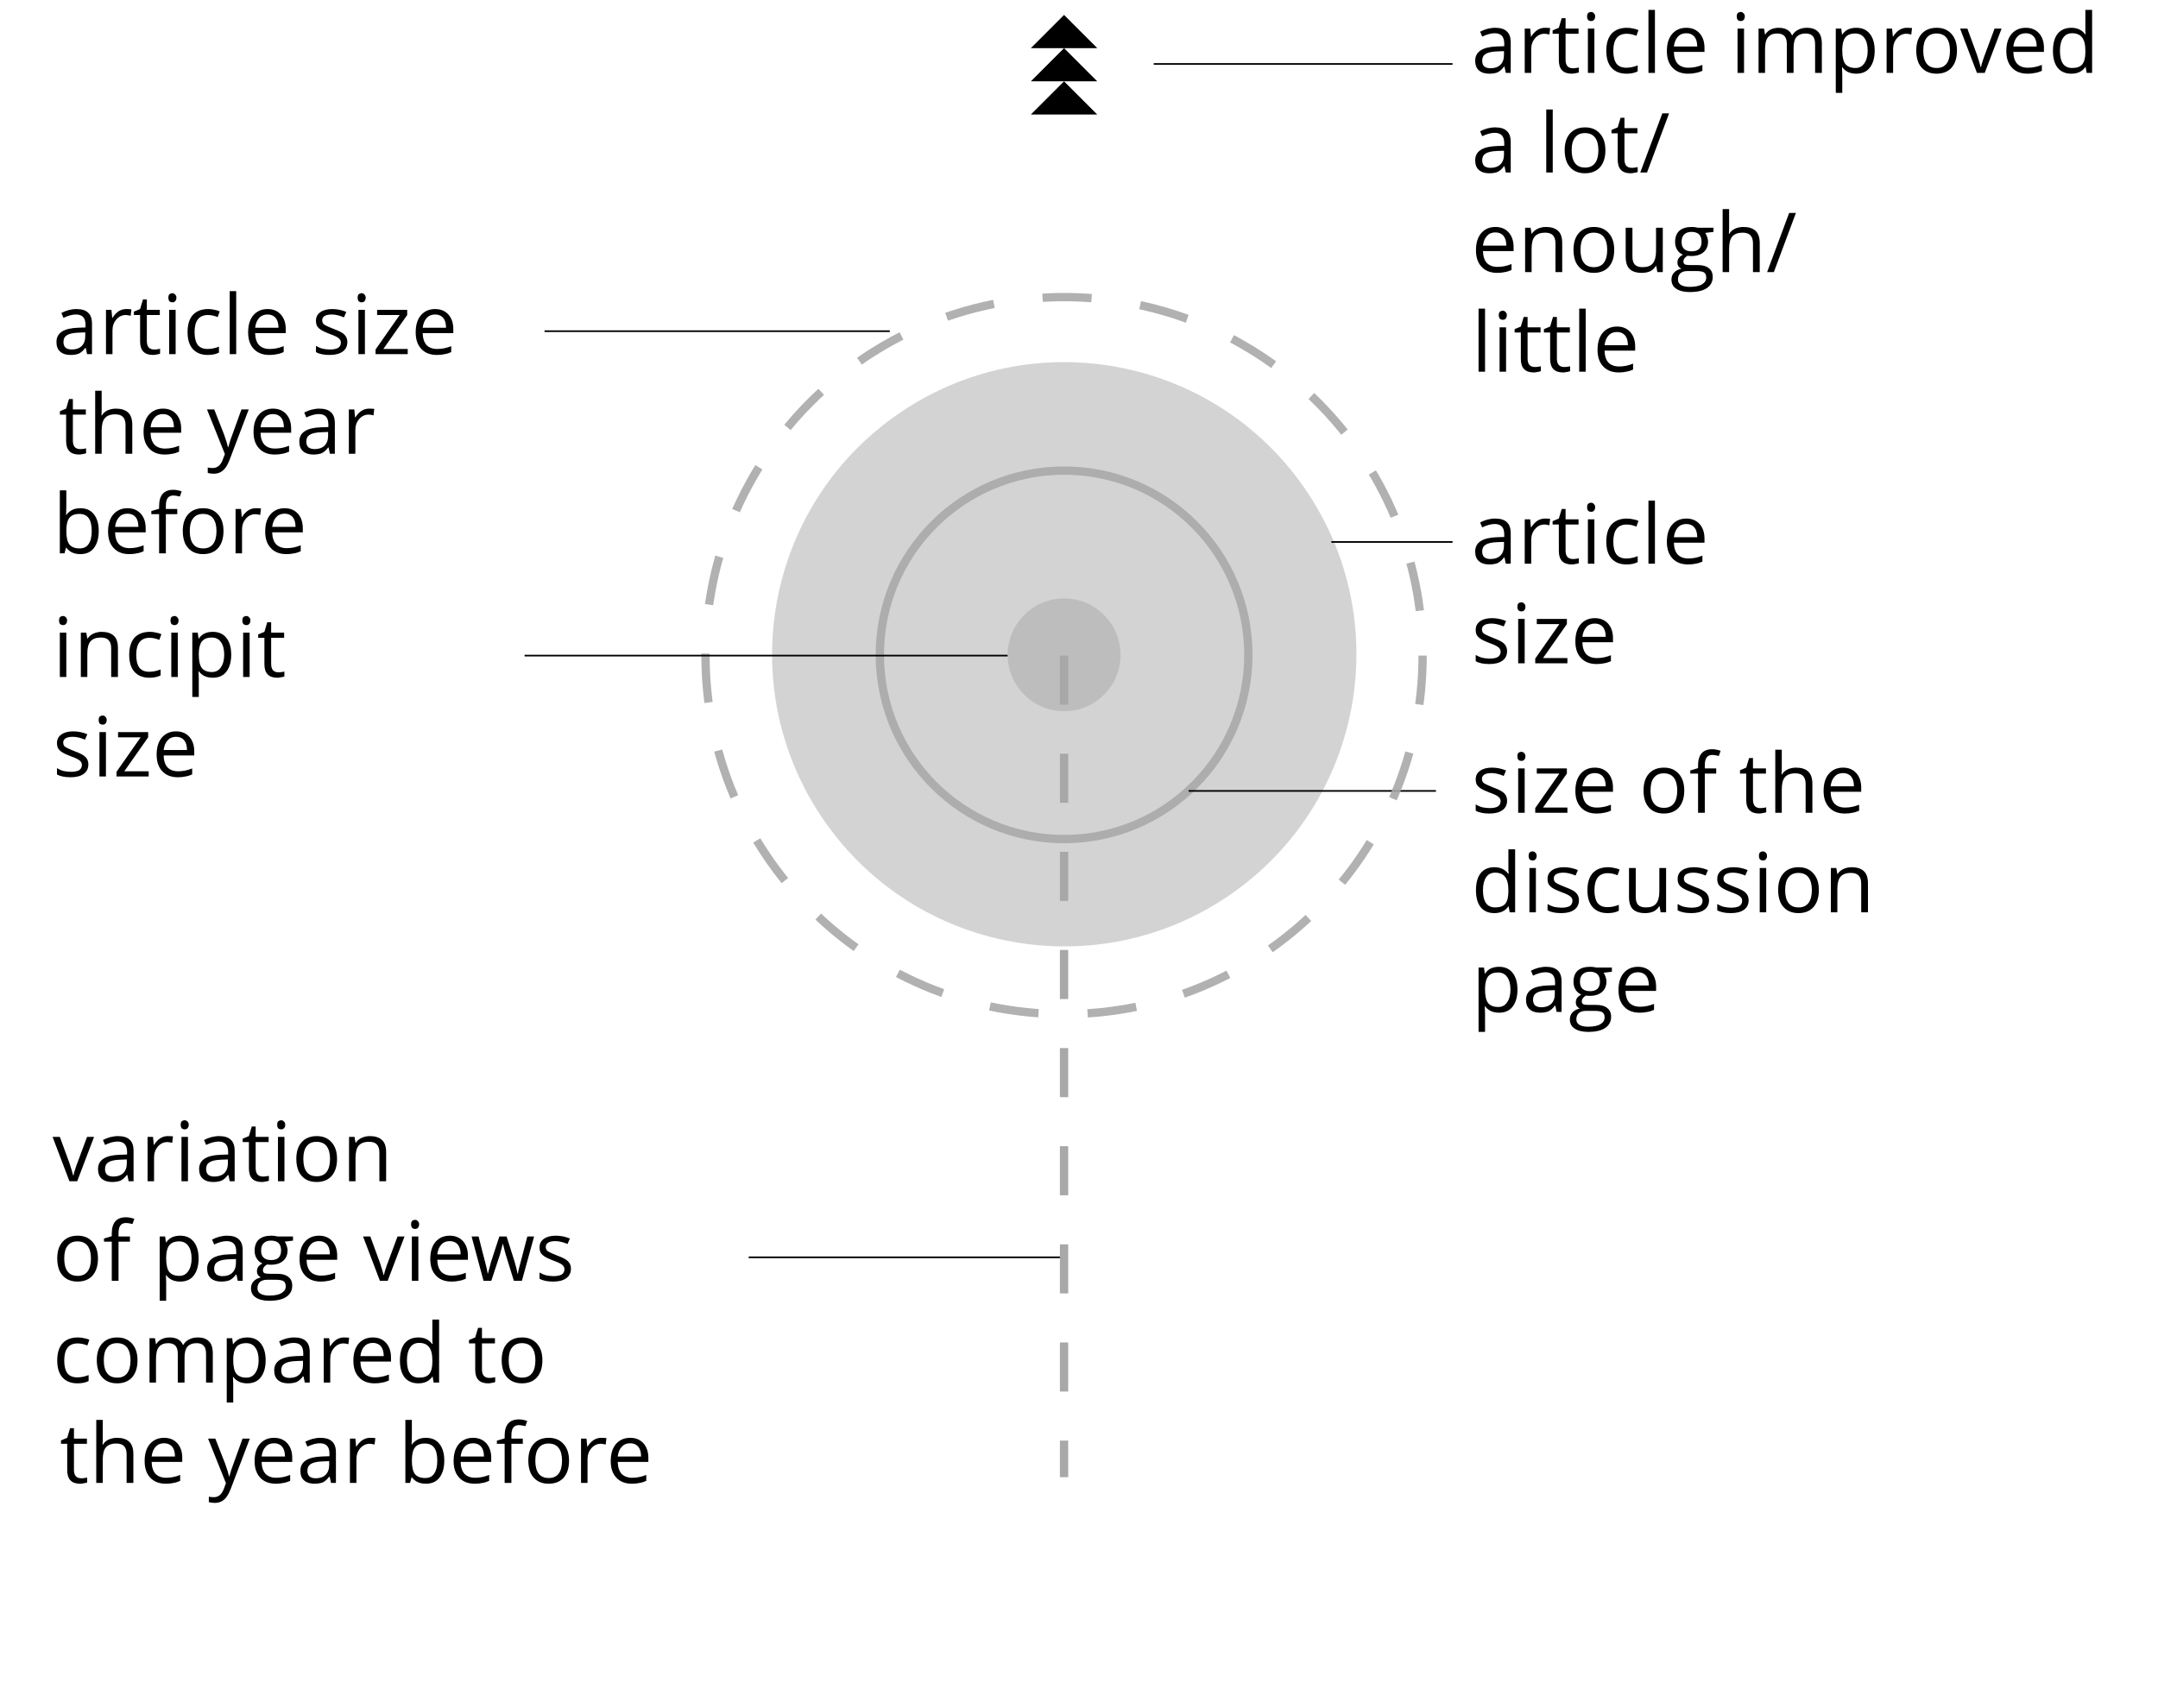
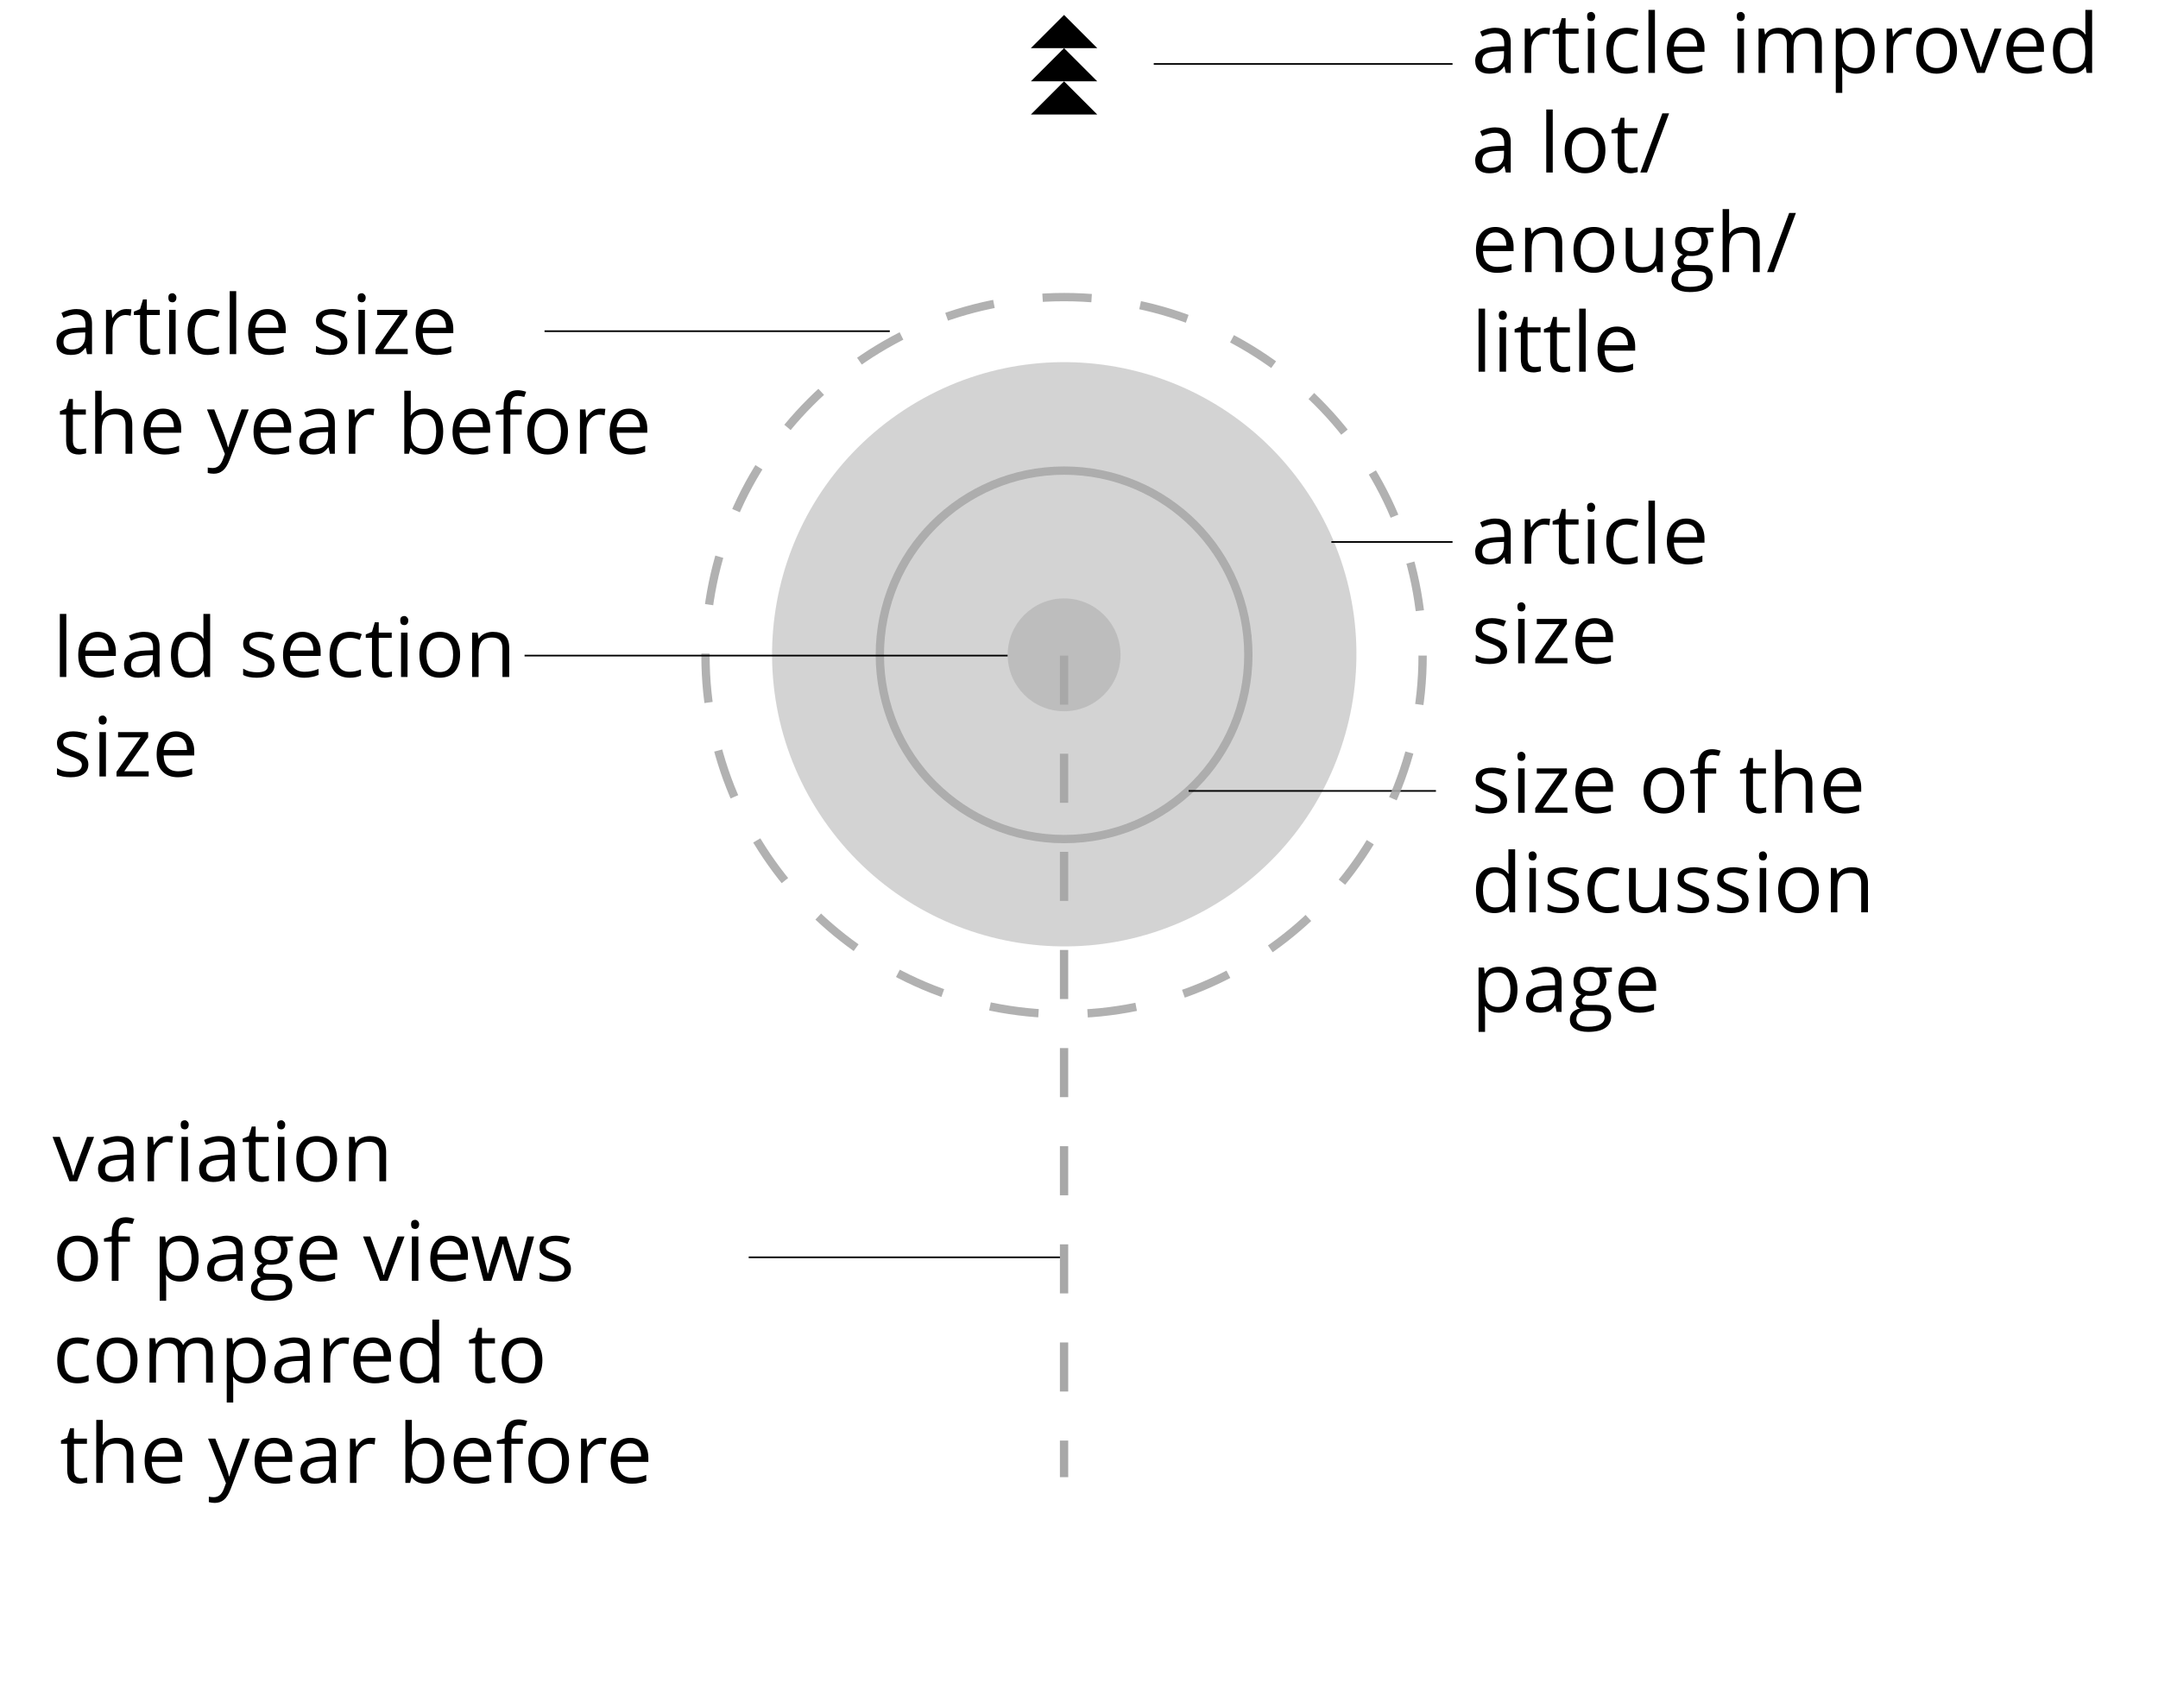
<svg xmlns="http://www.w3.org/2000/svg" version="1.1" id="Livello_1" x="0px" y="0px" viewBox="0 0 130 102.9" style="enable-background:new 0 0 130 102.9;" xml:space="preserve">
  <style type="text/css">
	.st0{opacity:0.5;fill:#A8A8A8;enable-background:new    ;}
	.st1{opacity:0.9;fill:none;stroke:#A8A8A8;stroke-width:0.5;enable-background:new    ;}
	.st2{font-family:'OpenSans', Arial, Helvetica, sans-serif;}
	.st3{font-size:5px;}
	.st4{fill:none;stroke:#000000;stroke-width:0.1;stroke-miterlimit:10;}
	.st5{enable-background:new    ;}
	.st6{opacity:0.9;enable-background:new    ;}
	.st7{fill:none;stroke:#A8A8A8;stroke-width:0.5;stroke-dasharray:2.956,2.956;}
</style>
  <g transform="translate(560.8027,694.054)">
    <ellipse transform="matrix(0.8222 -0.5692 0.5692 0.8222 284.2942 -399.1431)" class="st0" cx="-496.7" cy="-654.6" rx="17.6" ry="17.6" />
    <circle class="st0" cx="-496.7" cy="-654.6" r="3.4" />
    <circle class="st1" cx="-496.7" cy="-654.6" r="11.1" />
    <text transform="matrix(1 0 0 1 -472.1701 -660.0921)" class="st2 st3">article </text>
    <text transform="matrix(1 0 0 1 -472.1701 -654.0921)" class="st2 st3">size</text>
    <line class="st4" x1="-480.6" y1="-661.4" x2="-473.3" y2="-661.4" />
    <text transform="matrix(1 0 0 1 -472.1701 -689.6609)" class="st5">
      <tspan x="0" y="0" class="st2 st3">article improved </tspan>
      <tspan x="0" y="6" class="st2 st3">a lot/</tspan>
      <tspan x="0" y="12" class="st2 st3">enough/  </tspan>
      <tspan x="0" y="18" class="st2 st3">little</tspan>
    </text>
    <line class="st4" x1="-491.3" y1="-690.2" x2="-473.3" y2="-690.2" />
    <text transform="matrix(1 0 0 1 -472.1701 -645.0852)" class="st2 st3">size of the</text>
    <text transform="matrix(1 0 0 1 -472.1701 -639.0852)" class="st2 st3">discussion</text>
    <text transform="matrix(1 0 0 1 -472.1701 -633.0852)" class="st2 st3">page</text>
    <line class="st4" x1="-489.2" y1="-646.4" x2="-474.3" y2="-646.4" />
    <line class="st4" x1="-528" y1="-674.1" x2="-507.2" y2="-674.1" />
-     <text transform="matrix(1 0 0 1 -557.6358 -653.2667)" class="st2 st3">incipit </text>
+     <text transform="matrix(1 0 0 1 -557.6358 -653.2667)" class="st2 st3">lead section</text>
    <text transform="matrix(1 0 0 1 -557.6358 -647.2706)" class="st2 st3">size</text>
    <text transform="matrix(1 0 0 1 -557.6358 -622.8849)" class="st2 st3">variation</text>
    <text transform="matrix(1 0 0 1 -557.6358 -616.8849)" class="st2 st3">of page views</text>
    <line class="st4" x1="-515.7" y1="-618.3" x2="-496.7" y2="-618.3" />
  </g>
  <g class="st6">
    <circle class="st7" cx="64.1" cy="39.5" r="21.6" />
  </g>
  <line class="st7" x1="64.1" y1="39.5" x2="64.1" y2="89" />
  <text transform="matrix(1 0 0 1 3.1669 83.3005)" class="st2 st3">compared to</text>
  <text transform="matrix(1 0 0 1 3.596 89.348)" class="st2 st3">the year before</text>
  <g>
    <polygon points="64.1,0.9 62.1,2.9 66.1,2.9  " />
    <polygon points="64.1,2.9 62.1,4.9 66.1,4.9  " />
    <polygon points="64.1,4.9 62.1,6.9 66.1,6.9  " />
  </g>
  <text transform="matrix(1 0 0 1 3.1667 21.3389)" class="st2 st3">article size</text>
-   <text transform="matrix(1 0 0 1 3.5308 27.3389)" class="st2 st3">the year</text>
-   <text transform="matrix(1 0 0 1 3.1667 33.3389)" class="st2 st3">before</text>
+   <text transform="matrix(1 0 0 1 3.5308 27.3389)" class="st2 st3">the year before</text>
  <line class="st4" x1="31.6" y1="39.5" x2="60.7" y2="39.5" />
</svg>
